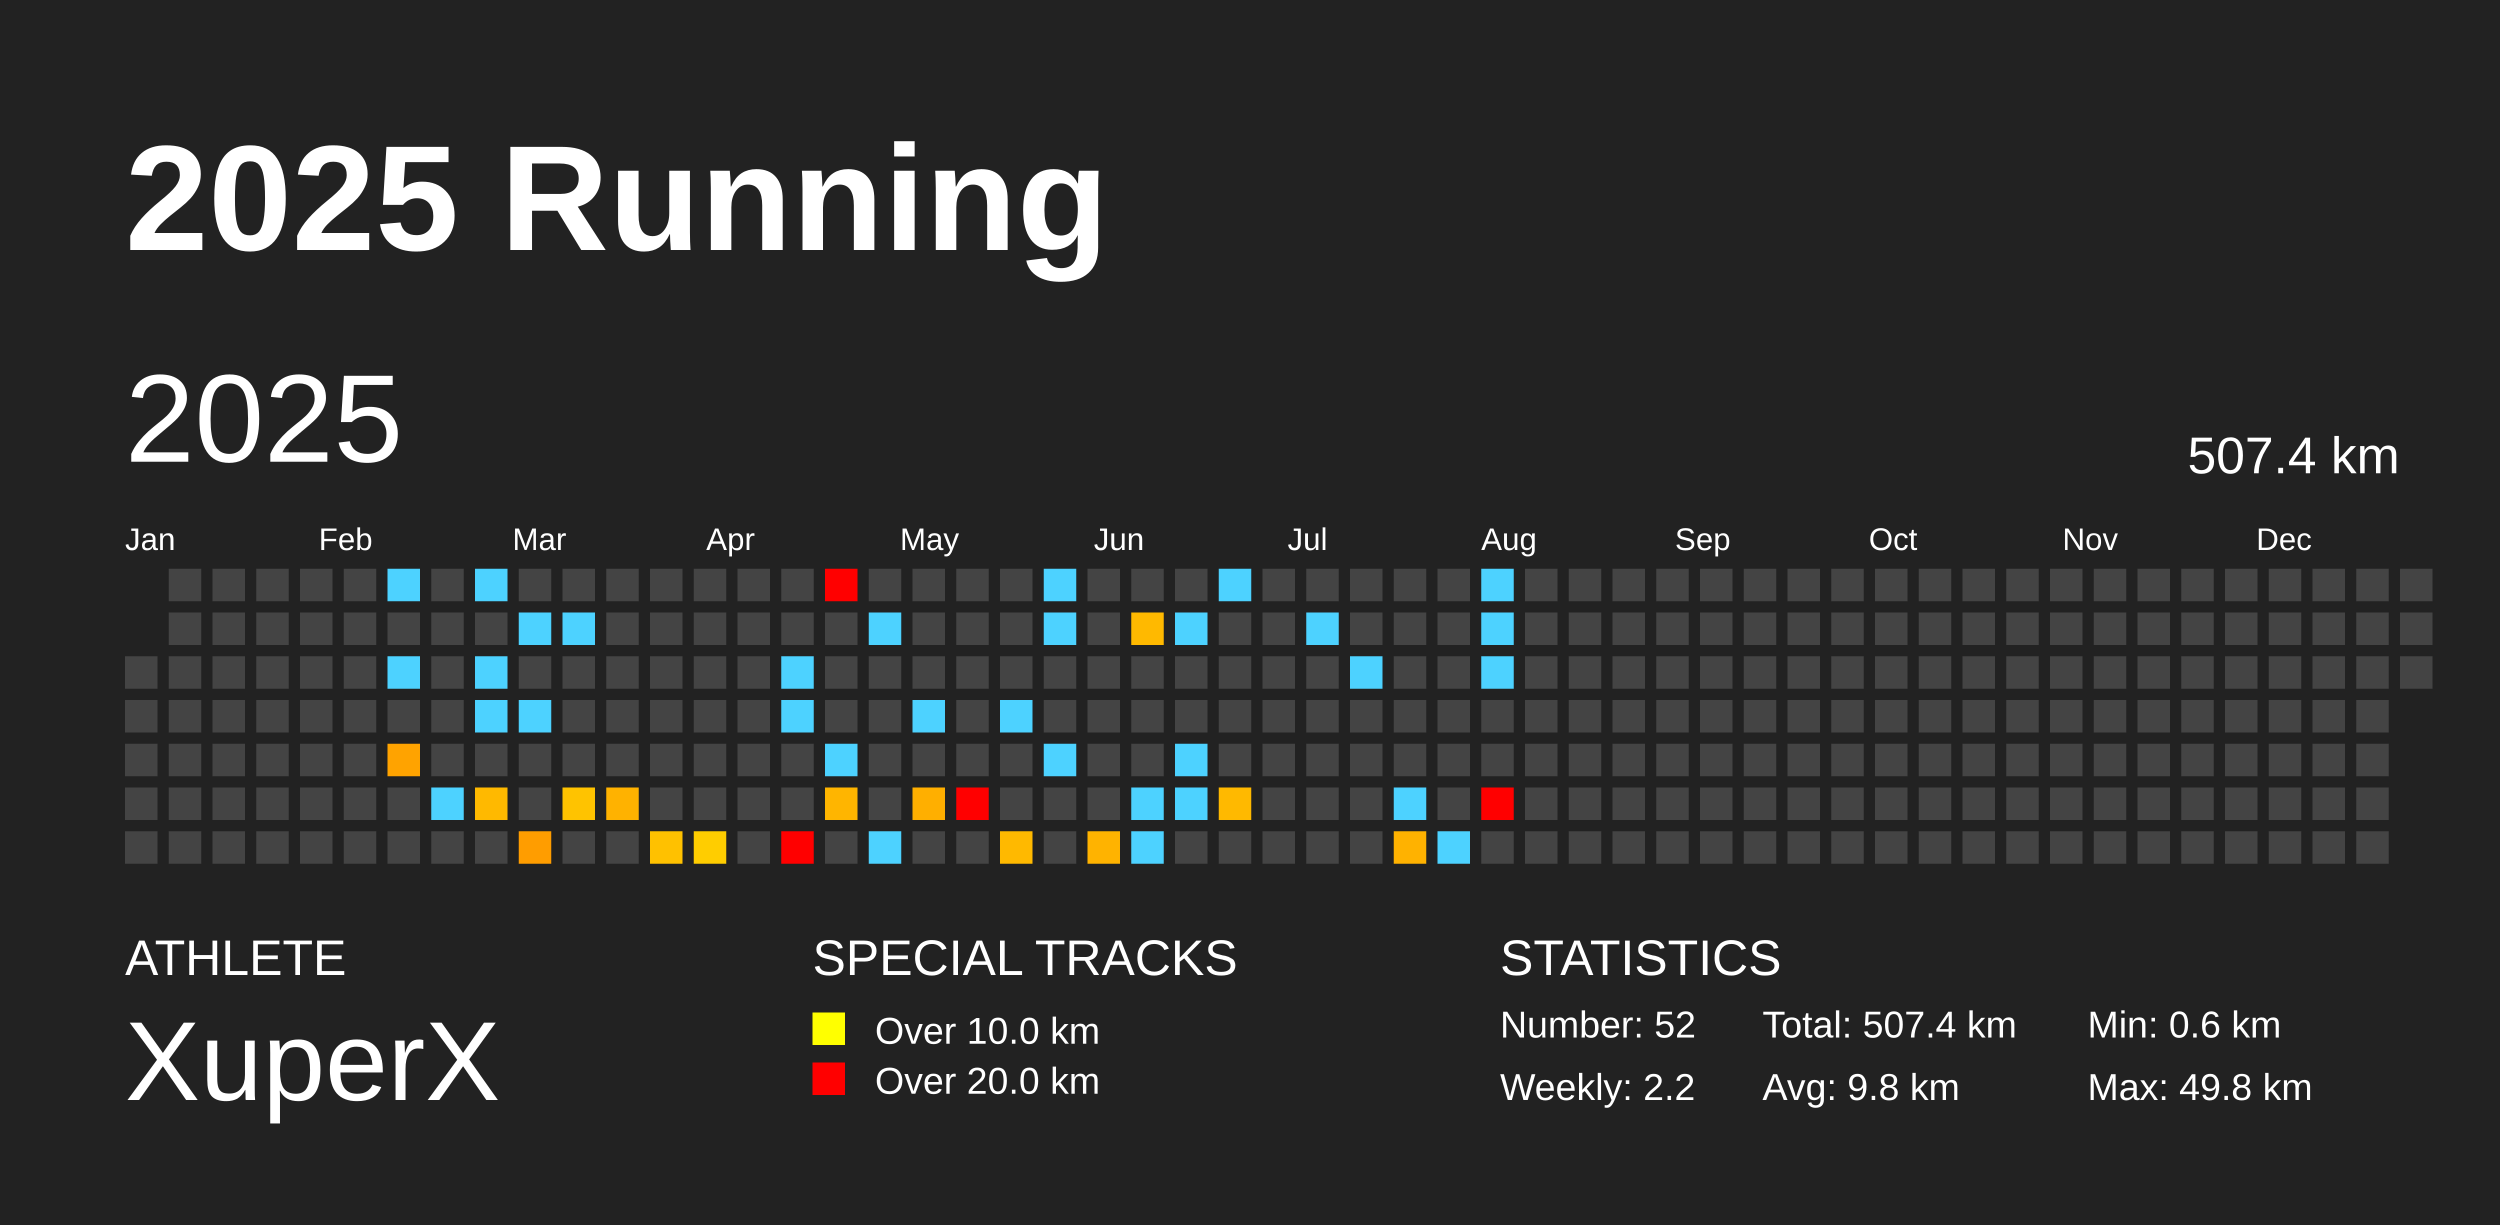
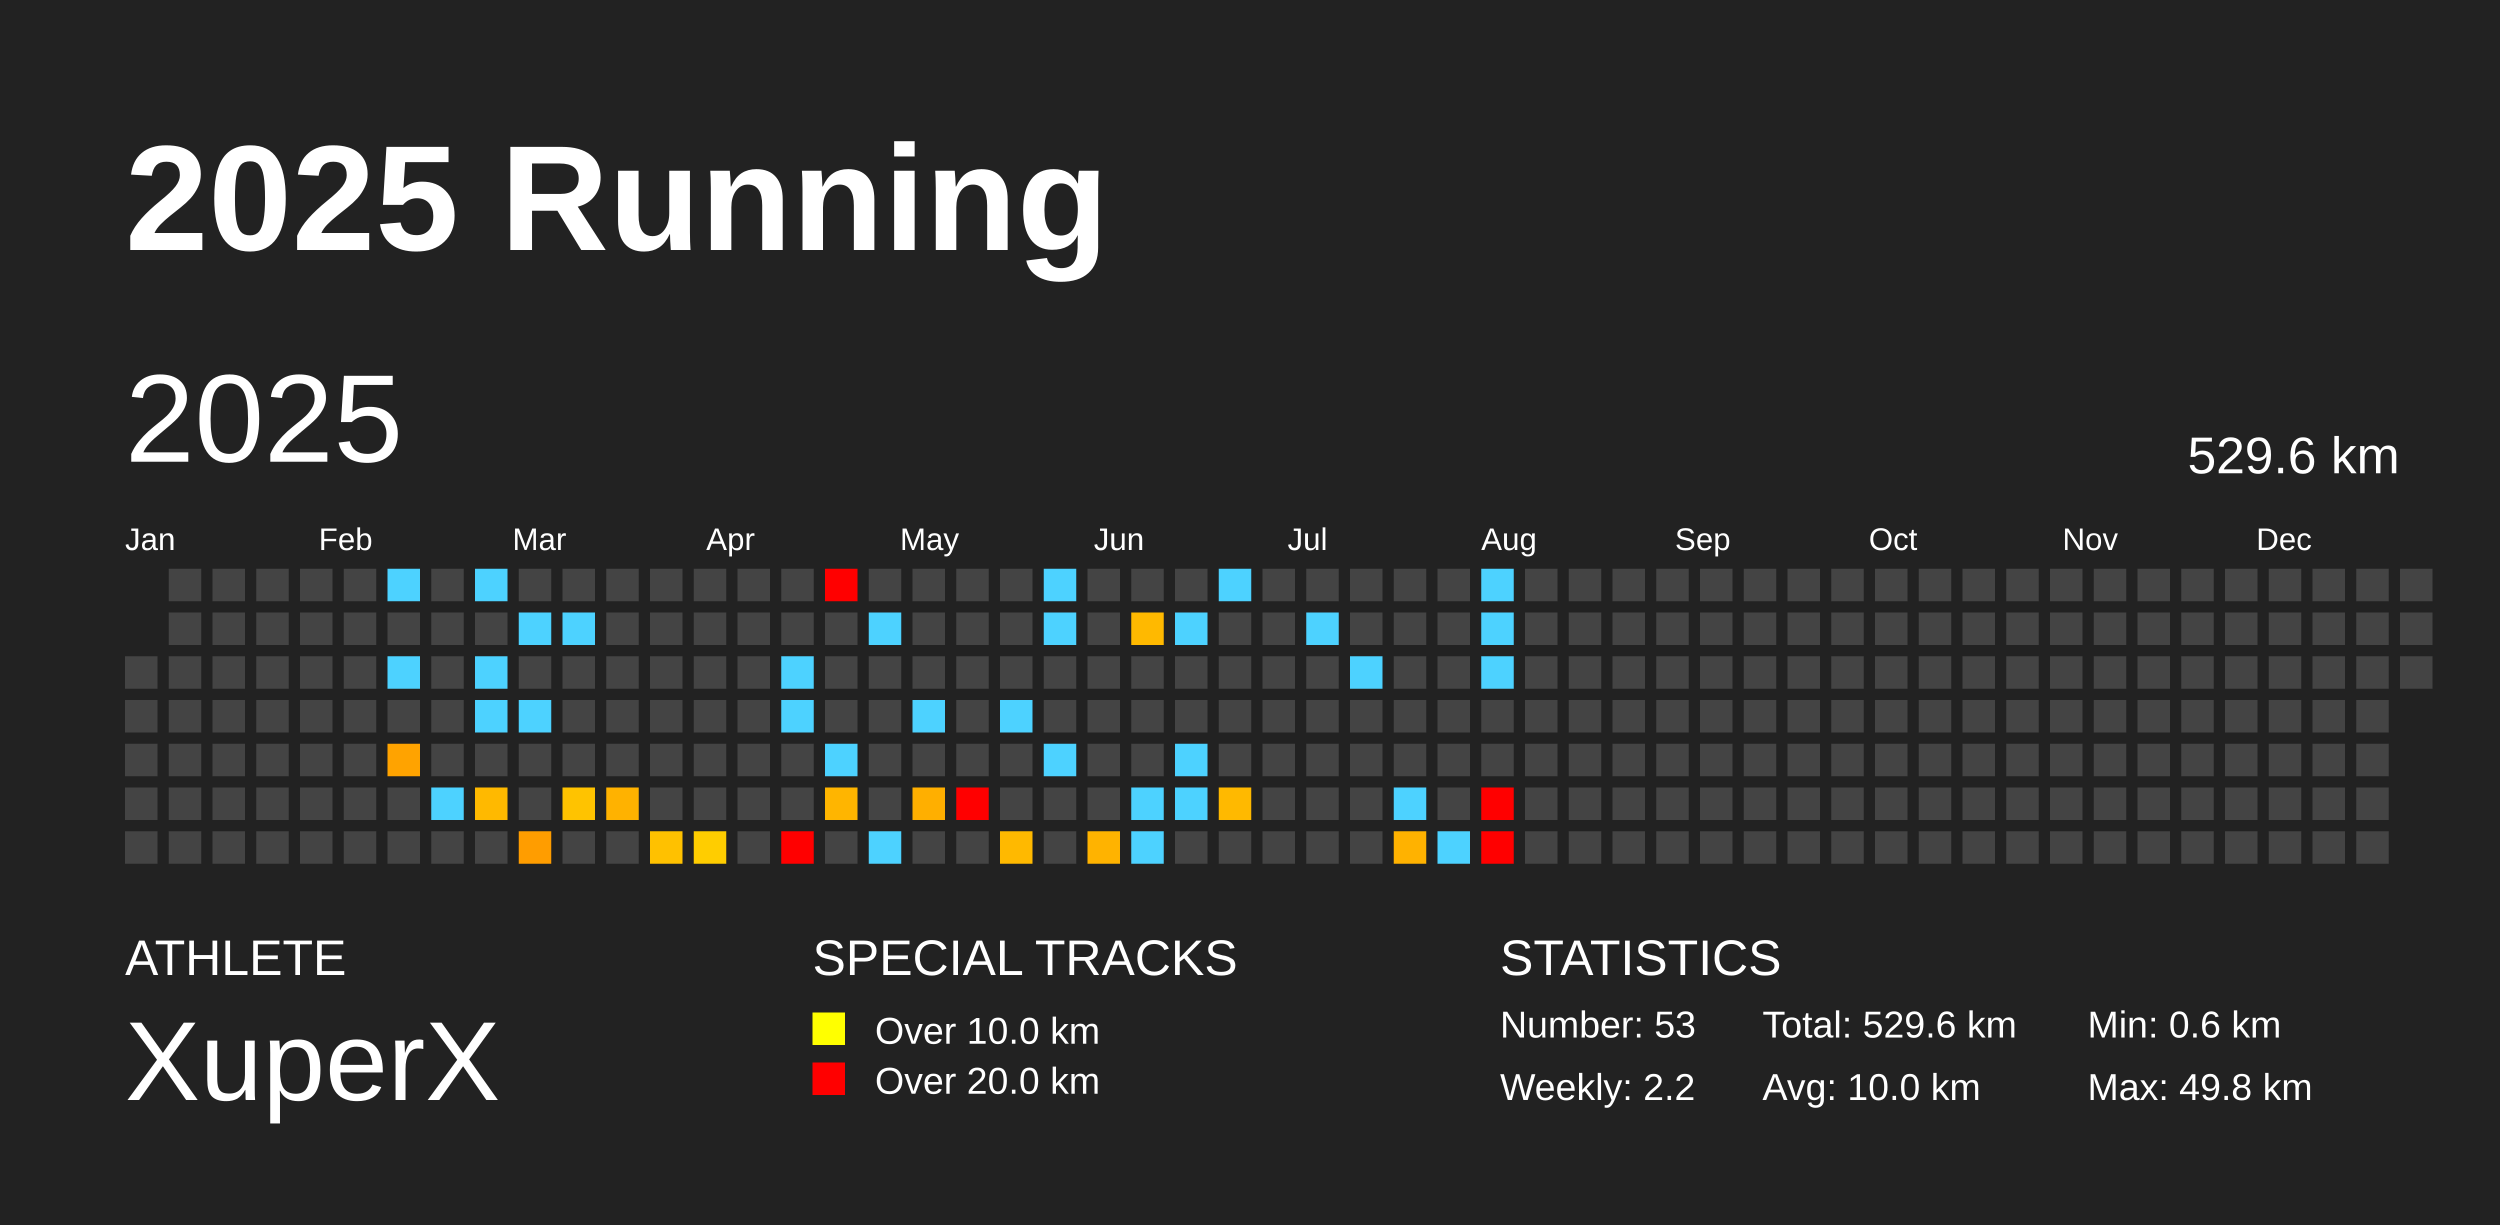
<svg xmlns="http://www.w3.org/2000/svg" baseProfile="full" height="98mm" version="1.1" viewBox="0,0,200,98" width="200mm">
  <defs />
  <rect fill="#222222" height="98" width="200" x="0" y="0" />
  <text fill="#FFFFFF" style="font-size:12px; font-family:Arial; font-weight:bold;" x="10" y="20">2025 Running</text>
  <text fill="#FFFFFF" style="font-size:4px; font-family:Arial" x="10" y="78">ATHLETE</text>
  <text fill="#FFFFFF" style="font-size:9px; font-family:Arial" x="10" y="88">XuperX</text>
  <text fill="#FFFFFF" style="font-size:4px; font-family:Arial" x="65" y="78">SPECIAL TRACKS</text>
  <rect fill="yellow" height="2.6" width="2.6" x="65" y="81" />
  <text fill="#FFFFFF" style="font-size:3px; font-family:Arial" x="70" y="83.5">Over 10.0 km</text>
  <rect fill="red" height="2.6" width="2.6" x="65" y="85" />
  <text fill="#FFFFFF" style="font-size:3px; font-family:Arial" x="70" y="87.5">Over 20.0 km</text>
  <text fill="#FFFFFF" style="font-size:4px; font-family:Arial" x="120" y="78">STATISTICS</text>
-   <text fill="#FFFFFF" style="font-size:3px; font-family:Arial" x="120" y="83">Number: 52</text>
+   <text fill="#FFFFFF" style="font-size:3px; font-family:Arial" x="120" y="83">Number: 53</text>
  <text fill="#FFFFFF" style="font-size:3px; font-family:Arial" x="120" y="88">Weekly: 2.2</text>
-   <text fill="#FFFFFF" style="font-size:3px; font-family:Arial" x="141" y="83">Total: 507.4 km</text>
-   <text fill="#FFFFFF" style="font-size:3px; font-family:Arial" x="141" y="88">Avg: 9.8 km</text>
+   <text fill="#FFFFFF" style="font-size:3px; font-family:Arial" x="141" y="83">Total: 529.6 km</text>
+   <text fill="#FFFFFF" style="font-size:3px; font-family:Arial" x="141" y="88">Avg: 10.0 km</text>
  <text fill="#FFFFFF" style="font-size:3px; font-family:Arial" x="167" y="83">Min: 0.6 km</text>
  <text fill="#FFFFFF" style="font-size:3px; font-family:Arial" x="167" y="88">Max: 49.8 km</text>
  <text dominant-baseline="hanging" fill="#FFFFFF" style="font-size:10.0px; font-family:Arial;" x="10" y="30">2025</text>
-   <text dominant-baseline="hanging" fill="#FFFFFF" style="font-size:4.125px; font-family:Arial;" x="175" y="35">507.4 km</text>
+   <text dominant-baseline="hanging" fill="#FFFFFF" style="font-size:4.125px; font-family:Arial;" x="175" y="35">529.6 km</text>
  <text fill="#FFFFFF" style="font-size:2.5px; font-family:Arial" x="10.0" y="44">Jan</text>
  <text fill="#FFFFFF" style="font-size:2.5px; font-family:Arial" x="25.5" y="44">Feb</text>
  <text fill="#FFFFFF" style="font-size:2.5px; font-family:Arial" x="41.0" y="44">Mar</text>
  <text fill="#FFFFFF" style="font-size:2.5px; font-family:Arial" x="56.5" y="44">Apr</text>
  <text fill="#FFFFFF" style="font-size:2.5px; font-family:Arial" x="72.0" y="44">May</text>
  <text fill="#FFFFFF" style="font-size:2.5px; font-family:Arial" x="87.5" y="44">Jun</text>
  <text fill="#FFFFFF" style="font-size:2.5px; font-family:Arial" x="103.0" y="44">Jul</text>
  <text fill="#FFFFFF" style="font-size:2.5px; font-family:Arial" x="118.5" y="44">Aug</text>
  <text fill="#FFFFFF" style="font-size:2.5px; font-family:Arial" x="134.0" y="44">Sep</text>
  <text fill="#FFFFFF" style="font-size:2.5px; font-family:Arial" x="149.5" y="44">Oct</text>
  <text fill="#FFFFFF" style="font-size:2.5px; font-family:Arial" x="165.0" y="44">Nov</text>
  <text fill="#FFFFFF" style="font-size:2.5px; font-family:Arial" x="180.5" y="44">Dec</text>
  <rect fill="#444444" height="2.6" width="2.6" x="10.0" y="52.5" />
  <rect fill="#444444" height="2.6" width="2.6" x="10.0" y="56.0" />
  <rect fill="#444444" height="2.6" width="2.6" x="10.0" y="59.5" />
  <rect fill="#444444" height="2.6" width="2.6" x="10.0" y="63.0" />
  <rect fill="#444444" height="2.6" width="2.6" x="10.0" y="66.5" />
  <rect fill="#444444" height="2.6" width="2.6" x="13.5" y="45.5" />
  <rect fill="#444444" height="2.6" width="2.6" x="13.5" y="49.0" />
  <rect fill="#444444" height="2.6" width="2.6" x="13.5" y="52.5" />
  <rect fill="#444444" height="2.6" width="2.6" x="13.5" y="56.0" />
  <rect fill="#444444" height="2.6" width="2.6" x="13.5" y="59.5" />
  <rect fill="#444444" height="2.6" width="2.6" x="13.5" y="63.0" />
  <rect fill="#444444" height="2.6" width="2.6" x="13.5" y="66.5" />
  <rect fill="#444444" height="2.6" width="2.6" x="17.0" y="45.5" />
  <rect fill="#444444" height="2.6" width="2.6" x="17.0" y="49.0" />
  <rect fill="#444444" height="2.6" width="2.6" x="17.0" y="52.5" />
  <rect fill="#444444" height="2.6" width="2.6" x="17.0" y="56.0" />
  <rect fill="#444444" height="2.6" width="2.6" x="17.0" y="59.5" />
  <rect fill="#444444" height="2.6" width="2.6" x="17.0" y="63.0" />
  <rect fill="#444444" height="2.6" width="2.6" x="17.0" y="66.5" />
  <rect fill="#444444" height="2.6" width="2.6" x="20.5" y="45.5" />
  <rect fill="#444444" height="2.6" width="2.6" x="20.5" y="49.0" />
  <rect fill="#444444" height="2.6" width="2.6" x="20.5" y="52.5" />
  <rect fill="#444444" height="2.6" width="2.6" x="20.5" y="56.0" />
  <rect fill="#444444" height="2.6" width="2.6" x="20.5" y="59.5" />
  <rect fill="#444444" height="2.6" width="2.6" x="20.5" y="63.0" />
  <rect fill="#444444" height="2.6" width="2.6" x="20.5" y="66.5" />
  <rect fill="#444444" height="2.6" width="2.6" x="24.0" y="45.5" />
  <rect fill="#444444" height="2.6" width="2.6" x="24.0" y="49.0" />
  <rect fill="#444444" height="2.6" width="2.6" x="24.0" y="52.5" />
  <rect fill="#444444" height="2.6" width="2.6" x="24.0" y="56.0" />
  <rect fill="#444444" height="2.6" width="2.6" x="24.0" y="59.5" />
  <rect fill="#444444" height="2.6" width="2.6" x="24.0" y="63.0" />
  <rect fill="#444444" height="2.6" width="2.6" x="24.0" y="66.5" />
  <rect fill="#444444" height="2.6" width="2.6" x="27.5" y="45.5" />
  <rect fill="#444444" height="2.6" width="2.6" x="27.5" y="49.0" />
  <rect fill="#444444" height="2.6" width="2.6" x="27.5" y="52.5" />
  <rect fill="#444444" height="2.6" width="2.6" x="27.5" y="56.0" />
  <rect fill="#444444" height="2.6" width="2.6" x="27.5" y="59.5" />
  <rect fill="#444444" height="2.6" width="2.6" x="27.5" y="63.0" />
  <rect fill="#444444" height="2.6" width="2.6" x="27.5" y="66.5" />
  <rect fill="#4dd2ff" height="2.6" width="2.6" x="31.0" y="45.5" />
  <rect fill="#444444" height="2.6" width="2.6" x="31.0" y="49.0" />
  <rect fill="#4dd2ff" height="2.6" width="2.6" x="31.0" y="52.5" />
  <rect fill="#444444" height="2.6" width="2.6" x="31.0" y="56.0" />
  <rect fill="#ffa300" height="2.6" width="2.6" x="31.0" y="59.5" />
  <rect fill="#444444" height="2.6" width="2.6" x="31.0" y="63.0" />
  <rect fill="#444444" height="2.6" width="2.6" x="31.0" y="66.5" />
  <rect fill="#444444" height="2.6" width="2.6" x="34.5" y="45.5" />
  <rect fill="#444444" height="2.6" width="2.6" x="34.5" y="49.0" />
  <rect fill="#444444" height="2.6" width="2.6" x="34.5" y="52.5" />
  <rect fill="#444444" height="2.6" width="2.6" x="34.5" y="56.0" />
  <rect fill="#444444" height="2.6" width="2.6" x="34.5" y="59.5" />
  <rect fill="#4dd2ff" height="2.6" width="2.6" x="34.5" y="63.0" />
  <rect fill="#444444" height="2.6" width="2.6" x="34.5" y="66.5" />
  <rect fill="#4dd2ff" height="2.6" width="2.6" x="38.0" y="45.5" />
  <rect fill="#444444" height="2.6" width="2.6" x="38.0" y="49.0" />
  <rect fill="#4dd2ff" height="2.6" width="2.6" x="38.0" y="52.5" />
  <rect fill="#4dd2ff" height="2.6" width="2.6" x="38.0" y="56.0" />
  <rect fill="#444444" height="2.6" width="2.6" x="38.0" y="59.5" />
  <rect fill="#ffb900" height="2.6" width="2.6" x="38.0" y="63.0" />
  <rect fill="#444444" height="2.6" width="2.6" x="38.0" y="66.5" />
  <rect fill="#444444" height="2.6" width="2.6" x="41.5" y="45.5" />
  <rect fill="#4dd2ff" height="2.6" width="2.6" x="41.5" y="49.0" />
  <rect fill="#444444" height="2.6" width="2.6" x="41.5" y="52.5" />
  <rect fill="#4dd2ff" height="2.6" width="2.6" x="41.5" y="56.0" />
  <rect fill="#444444" height="2.6" width="2.6" x="41.5" y="59.5" />
  <rect fill="#444444" height="2.6" width="2.6" x="41.5" y="63.0" />
  <rect fill="#ff9d00" height="2.6" width="2.6" x="41.5" y="66.5" />
  <rect fill="#444444" height="2.6" width="2.6" x="45.0" y="45.5" />
  <rect fill="#4dd2ff" height="2.6" width="2.6" x="45.0" y="49.0" />
  <rect fill="#444444" height="2.6" width="2.6" x="45.0" y="52.5" />
  <rect fill="#444444" height="2.6" width="2.6" x="45.0" y="56.0" />
  <rect fill="#444444" height="2.6" width="2.6" x="45.0" y="59.5" />
  <rect fill="#ffc300" height="2.6" width="2.6" x="45.0" y="63.0" />
  <rect fill="#444444" height="2.6" width="2.6" x="45.0" y="66.5" />
  <rect fill="#444444" height="2.6" width="2.6" x="48.5" y="45.5" />
  <rect fill="#444444" height="2.6" width="2.6" x="48.5" y="49.0" />
  <rect fill="#444444" height="2.6" width="2.6" x="48.5" y="52.5" />
  <rect fill="#444444" height="2.6" width="2.6" x="48.5" y="56.0" />
  <rect fill="#444444" height="2.6" width="2.6" x="48.5" y="59.5" />
  <rect fill="#ffb200" height="2.6" width="2.6" x="48.5" y="63.0" />
  <rect fill="#444444" height="2.6" width="2.6" x="48.5" y="66.5" />
  <rect fill="#444444" height="2.6" width="2.6" x="52.0" y="45.5" />
  <rect fill="#444444" height="2.6" width="2.6" x="52.0" y="49.0" />
  <rect fill="#444444" height="2.6" width="2.6" x="52.0" y="52.5" />
  <rect fill="#444444" height="2.6" width="2.6" x="52.0" y="56.0" />
  <rect fill="#444444" height="2.6" width="2.6" x="52.0" y="59.5" />
  <rect fill="#444444" height="2.6" width="2.6" x="52.0" y="63.0" />
  <rect fill="#ffc100" height="2.6" width="2.6" x="52.0" y="66.5" />
  <rect fill="#444444" height="2.6" width="2.6" x="55.5" y="45.5" />
  <rect fill="#444444" height="2.6" width="2.6" x="55.5" y="49.0" />
  <rect fill="#444444" height="2.6" width="2.6" x="55.5" y="52.5" />
  <rect fill="#444444" height="2.6" width="2.6" x="55.5" y="56.0" />
  <rect fill="#444444" height="2.6" width="2.6" x="55.5" y="59.5" />
  <rect fill="#444444" height="2.6" width="2.6" x="55.5" y="63.0" />
  <rect fill="#ffcd00" height="2.6" width="2.6" x="55.5" y="66.5" />
  <rect fill="#444444" height="2.6" width="2.6" x="59.0" y="45.5" />
  <rect fill="#444444" height="2.6" width="2.6" x="59.0" y="49.0" />
  <rect fill="#444444" height="2.6" width="2.6" x="59.0" y="52.5" />
  <rect fill="#444444" height="2.6" width="2.6" x="59.0" y="56.0" />
  <rect fill="#444444" height="2.6" width="2.6" x="59.0" y="59.5" />
  <rect fill="#444444" height="2.6" width="2.6" x="59.0" y="63.0" />
  <rect fill="#444444" height="2.6" width="2.6" x="59.0" y="66.5" />
  <rect fill="#444444" height="2.6" width="2.6" x="62.5" y="45.5" />
  <rect fill="#444444" height="2.6" width="2.6" x="62.5" y="49.0" />
  <rect fill="#4dd2ff" height="2.6" width="2.6" x="62.5" y="52.5" />
  <rect fill="#4dd2ff" height="2.6" width="2.6" x="62.5" y="56.0" />
  <rect fill="#444444" height="2.6" width="2.6" x="62.5" y="59.5" />
  <rect fill="#444444" height="2.6" width="2.6" x="62.5" y="63.0" />
  <rect fill="red" height="2.6" width="2.6" x="62.5" y="66.5" />
  <rect fill="red" height="2.6" width="2.6" x="66.0" y="45.5" />
  <rect fill="#444444" height="2.6" width="2.6" x="66.0" y="49.0" />
  <rect fill="#444444" height="2.6" width="2.6" x="66.0" y="52.5" />
  <rect fill="#444444" height="2.6" width="2.6" x="66.0" y="56.0" />
  <rect fill="#4dd2ff" height="2.6" width="2.6" x="66.0" y="59.5" />
  <rect fill="#ffb500" height="2.6" width="2.6" x="66.0" y="63.0" />
  <rect fill="#444444" height="2.6" width="2.6" x="66.0" y="66.5" />
  <rect fill="#444444" height="2.6" width="2.6" x="69.5" y="45.5" />
  <rect fill="#4dd2ff" height="2.6" width="2.6" x="69.5" y="49.0" />
  <rect fill="#444444" height="2.6" width="2.6" x="69.5" y="52.5" />
  <rect fill="#444444" height="2.6" width="2.6" x="69.5" y="56.0" />
  <rect fill="#444444" height="2.6" width="2.6" x="69.5" y="59.5" />
  <rect fill="#444444" height="2.6" width="2.6" x="69.5" y="63.0" />
  <rect fill="#4dd2ff" height="2.6" width="2.6" x="69.5" y="66.5" />
  <rect fill="#444444" height="2.6" width="2.6" x="73.0" y="45.5" />
  <rect fill="#444444" height="2.6" width="2.6" x="73.0" y="49.0" />
  <rect fill="#444444" height="2.6" width="2.6" x="73.0" y="52.5" />
  <rect fill="#4dd2ff" height="2.6" width="2.6" x="73.0" y="56.0" />
  <rect fill="#444444" height="2.6" width="2.6" x="73.0" y="59.5" />
  <rect fill="#ffaf00" height="2.6" width="2.6" x="73.0" y="63.0" />
  <rect fill="#444444" height="2.6" width="2.6" x="73.0" y="66.5" />
  <rect fill="#444444" height="2.6" width="2.6" x="76.5" y="45.5" />
  <rect fill="#444444" height="2.6" width="2.6" x="76.5" y="49.0" />
  <rect fill="#444444" height="2.6" width="2.6" x="76.5" y="52.5" />
  <rect fill="#444444" height="2.6" width="2.6" x="76.5" y="56.0" />
  <rect fill="#444444" height="2.6" width="2.6" x="76.5" y="59.5" />
  <rect fill="red" height="2.6" width="2.6" x="76.5" y="63.0" />
  <rect fill="#444444" height="2.6" width="2.6" x="76.5" y="66.5" />
  <rect fill="#444444" height="2.6" width="2.6" x="80.0" y="45.5" />
  <rect fill="#444444" height="2.6" width="2.6" x="80.0" y="49.0" />
  <rect fill="#444444" height="2.6" width="2.6" x="80.0" y="52.5" />
  <rect fill="#4dd2ff" height="2.6" width="2.6" x="80.0" y="56.0" />
  <rect fill="#444444" height="2.6" width="2.6" x="80.0" y="59.5" />
  <rect fill="#444444" height="2.6" width="2.6" x="80.0" y="63.0" />
  <rect fill="#ffb900" height="2.6" width="2.6" x="80.0" y="66.5" />
  <rect fill="#4dd2ff" height="2.6" width="2.6" x="83.5" y="45.5" />
  <rect fill="#4dd2ff" height="2.6" width="2.6" x="83.5" y="49.0" />
  <rect fill="#444444" height="2.6" width="2.6" x="83.5" y="52.5" />
  <rect fill="#444444" height="2.6" width="2.6" x="83.5" y="56.0" />
  <rect fill="#4dd2ff" height="2.6" width="2.6" x="83.5" y="59.5" />
  <rect fill="#444444" height="2.6" width="2.6" x="83.5" y="63.0" />
  <rect fill="#444444" height="2.6" width="2.6" x="83.5" y="66.5" />
  <rect fill="#444444" height="2.6" width="2.6" x="87.0" y="45.5" />
  <rect fill="#444444" height="2.6" width="2.6" x="87.0" y="49.0" />
  <rect fill="#444444" height="2.6" width="2.6" x="87.0" y="52.5" />
  <rect fill="#444444" height="2.6" width="2.6" x="87.0" y="56.0" />
  <rect fill="#444444" height="2.6" width="2.6" x="87.0" y="59.5" />
  <rect fill="#444444" height="2.6" width="2.6" x="87.0" y="63.0" />
  <rect fill="#ffb300" height="2.6" width="2.6" x="87.0" y="66.5" />
  <rect fill="#444444" height="2.6" width="2.6" x="90.5" y="45.5" />
  <rect fill="#ffb900" height="2.6" width="2.6" x="90.5" y="49.0" />
  <rect fill="#444444" height="2.6" width="2.6" x="90.5" y="52.5" />
  <rect fill="#444444" height="2.6" width="2.6" x="90.5" y="56.0" />
  <rect fill="#444444" height="2.6" width="2.6" x="90.5" y="59.5" />
  <rect fill="#4dd2ff" height="2.6" width="2.6" x="90.5" y="63.0" />
  <rect fill="#4dd2ff" height="2.6" width="2.6" x="90.5" y="66.5" />
  <rect fill="#444444" height="2.6" width="2.6" x="94.0" y="45.5" />
  <rect fill="#4dd2ff" height="2.6" width="2.6" x="94.0" y="49.0" />
  <rect fill="#444444" height="2.6" width="2.6" x="94.0" y="52.5" />
  <rect fill="#444444" height="2.6" width="2.6" x="94.0" y="56.0" />
  <rect fill="#4dd2ff" height="2.6" width="2.6" x="94.0" y="59.5" />
  <rect fill="#4dd2ff" height="2.6" width="2.6" x="94.0" y="63.0" />
  <rect fill="#444444" height="2.6" width="2.6" x="94.0" y="66.5" />
  <rect fill="#4dd2ff" height="2.6" width="2.6" x="97.5" y="45.5" />
  <rect fill="#444444" height="2.6" width="2.6" x="97.5" y="49.0" />
  <rect fill="#444444" height="2.6" width="2.6" x="97.5" y="52.5" />
  <rect fill="#444444" height="2.6" width="2.6" x="97.5" y="56.0" />
  <rect fill="#444444" height="2.6" width="2.6" x="97.5" y="59.5" />
  <rect fill="#ffb900" height="2.6" width="2.6" x="97.5" y="63.0" />
  <rect fill="#444444" height="2.6" width="2.6" x="97.5" y="66.5" />
  <rect fill="#444444" height="2.6" width="2.6" x="101.0" y="45.5" />
  <rect fill="#444444" height="2.6" width="2.6" x="101.0" y="49.0" />
  <rect fill="#444444" height="2.6" width="2.6" x="101.0" y="52.5" />
  <rect fill="#444444" height="2.6" width="2.6" x="101.0" y="56.0" />
  <rect fill="#444444" height="2.6" width="2.6" x="101.0" y="59.5" />
  <rect fill="#444444" height="2.6" width="2.6" x="101.0" y="63.0" />
  <rect fill="#444444" height="2.6" width="2.6" x="101.0" y="66.5" />
  <rect fill="#444444" height="2.6" width="2.6" x="104.5" y="45.5" />
  <rect fill="#4dd2ff" height="2.6" width="2.6" x="104.5" y="49.0" />
  <rect fill="#444444" height="2.6" width="2.6" x="104.5" y="52.5" />
  <rect fill="#444444" height="2.6" width="2.6" x="104.5" y="56.0" />
  <rect fill="#444444" height="2.6" width="2.6" x="104.5" y="59.5" />
  <rect fill="#444444" height="2.6" width="2.6" x="104.5" y="63.0" />
  <rect fill="#444444" height="2.6" width="2.6" x="104.5" y="66.5" />
  <rect fill="#444444" height="2.6" width="2.6" x="108.0" y="45.5" />
  <rect fill="#444444" height="2.6" width="2.6" x="108.0" y="49.0" />
  <rect fill="#4dd2ff" height="2.6" width="2.6" x="108.0" y="52.5" />
  <rect fill="#444444" height="2.6" width="2.6" x="108.0" y="56.0" />
  <rect fill="#444444" height="2.6" width="2.6" x="108.0" y="59.5" />
  <rect fill="#444444" height="2.6" width="2.6" x="108.0" y="63.0" />
  <rect fill="#444444" height="2.6" width="2.6" x="108.0" y="66.5" />
  <rect fill="#444444" height="2.6" width="2.6" x="111.5" y="45.5" />
  <rect fill="#444444" height="2.6" width="2.6" x="111.5" y="49.0" />
  <rect fill="#444444" height="2.6" width="2.6" x="111.5" y="52.5" />
  <rect fill="#444444" height="2.6" width="2.6" x="111.5" y="56.0" />
  <rect fill="#444444" height="2.6" width="2.6" x="111.5" y="59.5" />
  <rect fill="#4dd2ff" height="2.6" width="2.6" x="111.5" y="63.0" />
  <rect fill="#ffb200" height="2.6" width="2.6" x="111.5" y="66.5" />
  <rect fill="#444444" height="2.6" width="2.6" x="115.0" y="45.5" />
  <rect fill="#444444" height="2.6" width="2.6" x="115.0" y="49.0" />
  <rect fill="#444444" height="2.6" width="2.6" x="115.0" y="52.5" />
  <rect fill="#444444" height="2.6" width="2.6" x="115.0" y="56.0" />
  <rect fill="#444444" height="2.6" width="2.6" x="115.0" y="59.5" />
  <rect fill="#444444" height="2.6" width="2.6" x="115.0" y="63.0" />
  <rect fill="#4dd2ff" height="2.6" width="2.6" x="115.0" y="66.5" />
  <rect fill="#4dd2ff" height="2.6" width="2.6" x="118.5" y="45.5" />
  <rect fill="#4dd2ff" height="2.6" width="2.6" x="118.5" y="49.0" />
  <rect fill="#4dd2ff" height="2.6" width="2.6" x="118.5" y="52.5" />
  <rect fill="#444444" height="2.6" width="2.6" x="118.5" y="56.0" />
  <rect fill="#444444" height="2.6" width="2.6" x="118.5" y="59.5" />
  <rect fill="red" height="2.6" width="2.6" x="118.5" y="63.0" />
-   <rect fill="#444444" height="2.6" width="2.6" x="118.5" y="66.5" />
+   <rect fill="red" height="2.6" width="2.6" x="118.5" y="66.5" />
  <rect fill="#444444" height="2.6" width="2.6" x="122.0" y="45.5" />
  <rect fill="#444444" height="2.6" width="2.6" x="122.0" y="49.0" />
  <rect fill="#444444" height="2.6" width="2.6" x="122.0" y="52.5" />
  <rect fill="#444444" height="2.6" width="2.6" x="122.0" y="56.0" />
  <rect fill="#444444" height="2.6" width="2.6" x="122.0" y="59.5" />
  <rect fill="#444444" height="2.6" width="2.6" x="122.0" y="63.0" />
  <rect fill="#444444" height="2.6" width="2.6" x="122.0" y="66.5" />
  <rect fill="#444444" height="2.6" width="2.6" x="125.5" y="45.5" />
  <rect fill="#444444" height="2.6" width="2.6" x="125.5" y="49.0" />
  <rect fill="#444444" height="2.6" width="2.6" x="125.5" y="52.5" />
  <rect fill="#444444" height="2.6" width="2.6" x="125.5" y="56.0" />
  <rect fill="#444444" height="2.6" width="2.6" x="125.5" y="59.5" />
  <rect fill="#444444" height="2.6" width="2.6" x="125.5" y="63.0" />
  <rect fill="#444444" height="2.6" width="2.6" x="125.5" y="66.5" />
  <rect fill="#444444" height="2.6" width="2.6" x="129.0" y="45.5" />
  <rect fill="#444444" height="2.6" width="2.6" x="129.0" y="49.0" />
  <rect fill="#444444" height="2.6" width="2.6" x="129.0" y="52.5" />
  <rect fill="#444444" height="2.6" width="2.6" x="129.0" y="56.0" />
  <rect fill="#444444" height="2.6" width="2.6" x="129.0" y="59.5" />
  <rect fill="#444444" height="2.6" width="2.6" x="129.0" y="63.0" />
  <rect fill="#444444" height="2.6" width="2.6" x="129.0" y="66.5" />
  <rect fill="#444444" height="2.6" width="2.6" x="132.5" y="45.5" />
  <rect fill="#444444" height="2.6" width="2.6" x="132.5" y="49.0" />
  <rect fill="#444444" height="2.6" width="2.6" x="132.5" y="52.5" />
  <rect fill="#444444" height="2.6" width="2.6" x="132.5" y="56.0" />
  <rect fill="#444444" height="2.6" width="2.6" x="132.5" y="59.5" />
  <rect fill="#444444" height="2.6" width="2.6" x="132.5" y="63.0" />
  <rect fill="#444444" height="2.6" width="2.6" x="132.5" y="66.5" />
  <rect fill="#444444" height="2.6" width="2.6" x="136.0" y="45.5" />
  <rect fill="#444444" height="2.6" width="2.6" x="136.0" y="49.0" />
  <rect fill="#444444" height="2.6" width="2.6" x="136.0" y="52.5" />
  <rect fill="#444444" height="2.6" width="2.6" x="136.0" y="56.0" />
  <rect fill="#444444" height="2.6" width="2.6" x="136.0" y="59.5" />
  <rect fill="#444444" height="2.6" width="2.6" x="136.0" y="63.0" />
  <rect fill="#444444" height="2.6" width="2.6" x="136.0" y="66.5" />
  <rect fill="#444444" height="2.6" width="2.6" x="139.5" y="45.5" />
  <rect fill="#444444" height="2.6" width="2.6" x="139.5" y="49.0" />
  <rect fill="#444444" height="2.6" width="2.6" x="139.5" y="52.5" />
  <rect fill="#444444" height="2.6" width="2.6" x="139.5" y="56.0" />
  <rect fill="#444444" height="2.6" width="2.6" x="139.5" y="59.5" />
  <rect fill="#444444" height="2.6" width="2.6" x="139.5" y="63.0" />
  <rect fill="#444444" height="2.6" width="2.6" x="139.5" y="66.5" />
  <rect fill="#444444" height="2.6" width="2.6" x="143.0" y="45.5" />
  <rect fill="#444444" height="2.6" width="2.6" x="143.0" y="49.0" />
  <rect fill="#444444" height="2.6" width="2.6" x="143.0" y="52.5" />
  <rect fill="#444444" height="2.6" width="2.6" x="143.0" y="56.0" />
  <rect fill="#444444" height="2.6" width="2.6" x="143.0" y="59.5" />
  <rect fill="#444444" height="2.6" width="2.6" x="143.0" y="63.0" />
  <rect fill="#444444" height="2.6" width="2.6" x="143.0" y="66.5" />
  <rect fill="#444444" height="2.6" width="2.6" x="146.5" y="45.5" />
  <rect fill="#444444" height="2.6" width="2.6" x="146.5" y="49.0" />
  <rect fill="#444444" height="2.6" width="2.6" x="146.5" y="52.5" />
  <rect fill="#444444" height="2.6" width="2.6" x="146.5" y="56.0" />
  <rect fill="#444444" height="2.6" width="2.6" x="146.5" y="59.5" />
  <rect fill="#444444" height="2.6" width="2.6" x="146.5" y="63.0" />
  <rect fill="#444444" height="2.6" width="2.6" x="146.5" y="66.5" />
  <rect fill="#444444" height="2.6" width="2.6" x="150.0" y="45.5" />
  <rect fill="#444444" height="2.6" width="2.6" x="150.0" y="49.0" />
  <rect fill="#444444" height="2.6" width="2.6" x="150.0" y="52.5" />
  <rect fill="#444444" height="2.6" width="2.6" x="150.0" y="56.0" />
  <rect fill="#444444" height="2.6" width="2.6" x="150.0" y="59.5" />
  <rect fill="#444444" height="2.6" width="2.6" x="150.0" y="63.0" />
  <rect fill="#444444" height="2.6" width="2.6" x="150.0" y="66.5" />
  <rect fill="#444444" height="2.6" width="2.6" x="153.5" y="45.5" />
  <rect fill="#444444" height="2.6" width="2.6" x="153.5" y="49.0" />
  <rect fill="#444444" height="2.6" width="2.6" x="153.5" y="52.5" />
  <rect fill="#444444" height="2.6" width="2.6" x="153.5" y="56.0" />
  <rect fill="#444444" height="2.6" width="2.6" x="153.5" y="59.5" />
  <rect fill="#444444" height="2.6" width="2.6" x="153.5" y="63.0" />
  <rect fill="#444444" height="2.6" width="2.6" x="153.5" y="66.5" />
  <rect fill="#444444" height="2.6" width="2.6" x="157.0" y="45.5" />
  <rect fill="#444444" height="2.6" width="2.6" x="157.0" y="49.0" />
  <rect fill="#444444" height="2.6" width="2.6" x="157.0" y="52.5" />
  <rect fill="#444444" height="2.6" width="2.6" x="157.0" y="56.0" />
  <rect fill="#444444" height="2.6" width="2.6" x="157.0" y="59.5" />
  <rect fill="#444444" height="2.6" width="2.6" x="157.0" y="63.0" />
  <rect fill="#444444" height="2.6" width="2.6" x="157.0" y="66.5" />
  <rect fill="#444444" height="2.6" width="2.6" x="160.5" y="45.5" />
  <rect fill="#444444" height="2.6" width="2.6" x="160.5" y="49.0" />
  <rect fill="#444444" height="2.6" width="2.6" x="160.5" y="52.5" />
  <rect fill="#444444" height="2.6" width="2.6" x="160.5" y="56.0" />
  <rect fill="#444444" height="2.6" width="2.6" x="160.5" y="59.5" />
  <rect fill="#444444" height="2.6" width="2.6" x="160.5" y="63.0" />
  <rect fill="#444444" height="2.6" width="2.6" x="160.5" y="66.5" />
  <rect fill="#444444" height="2.6" width="2.6" x="164.0" y="45.5" />
  <rect fill="#444444" height="2.6" width="2.6" x="164.0" y="49.0" />
  <rect fill="#444444" height="2.6" width="2.6" x="164.0" y="52.5" />
  <rect fill="#444444" height="2.6" width="2.6" x="164.0" y="56.0" />
  <rect fill="#444444" height="2.6" width="2.6" x="164.0" y="59.5" />
  <rect fill="#444444" height="2.6" width="2.6" x="164.0" y="63.0" />
  <rect fill="#444444" height="2.6" width="2.6" x="164.0" y="66.5" />
  <rect fill="#444444" height="2.6" width="2.6" x="167.5" y="45.5" />
  <rect fill="#444444" height="2.6" width="2.6" x="167.5" y="49.0" />
  <rect fill="#444444" height="2.6" width="2.6" x="167.5" y="52.5" />
  <rect fill="#444444" height="2.6" width="2.6" x="167.5" y="56.0" />
  <rect fill="#444444" height="2.6" width="2.6" x="167.5" y="59.5" />
  <rect fill="#444444" height="2.6" width="2.6" x="167.5" y="63.0" />
  <rect fill="#444444" height="2.6" width="2.6" x="167.5" y="66.5" />
  <rect fill="#444444" height="2.6" width="2.6" x="171.0" y="45.5" />
  <rect fill="#444444" height="2.6" width="2.6" x="171.0" y="49.0" />
  <rect fill="#444444" height="2.6" width="2.6" x="171.0" y="52.5" />
  <rect fill="#444444" height="2.6" width="2.6" x="171.0" y="56.0" />
  <rect fill="#444444" height="2.6" width="2.6" x="171.0" y="59.5" />
  <rect fill="#444444" height="2.6" width="2.6" x="171.0" y="63.0" />
  <rect fill="#444444" height="2.6" width="2.6" x="171.0" y="66.5" />
  <rect fill="#444444" height="2.6" width="2.6" x="174.5" y="45.5" />
  <rect fill="#444444" height="2.6" width="2.6" x="174.5" y="49.0" />
  <rect fill="#444444" height="2.6" width="2.6" x="174.5" y="52.5" />
  <rect fill="#444444" height="2.6" width="2.6" x="174.5" y="56.0" />
  <rect fill="#444444" height="2.6" width="2.6" x="174.5" y="59.5" />
  <rect fill="#444444" height="2.6" width="2.6" x="174.5" y="63.0" />
  <rect fill="#444444" height="2.6" width="2.6" x="174.5" y="66.5" />
  <rect fill="#444444" height="2.6" width="2.6" x="178.0" y="45.5" />
  <rect fill="#444444" height="2.6" width="2.6" x="178.0" y="49.0" />
  <rect fill="#444444" height="2.6" width="2.6" x="178.0" y="52.5" />
  <rect fill="#444444" height="2.6" width="2.6" x="178.0" y="56.0" />
  <rect fill="#444444" height="2.6" width="2.6" x="178.0" y="59.5" />
  <rect fill="#444444" height="2.6" width="2.6" x="178.0" y="63.0" />
  <rect fill="#444444" height="2.6" width="2.6" x="178.0" y="66.5" />
  <rect fill="#444444" height="2.6" width="2.6" x="181.5" y="45.5" />
  <rect fill="#444444" height="2.6" width="2.6" x="181.5" y="49.0" />
  <rect fill="#444444" height="2.6" width="2.6" x="181.5" y="52.5" />
  <rect fill="#444444" height="2.6" width="2.6" x="181.5" y="56.0" />
  <rect fill="#444444" height="2.6" width="2.6" x="181.5" y="59.5" />
  <rect fill="#444444" height="2.6" width="2.6" x="181.5" y="63.0" />
  <rect fill="#444444" height="2.6" width="2.6" x="181.5" y="66.5" />
  <rect fill="#444444" height="2.6" width="2.6" x="185.0" y="45.5" />
  <rect fill="#444444" height="2.6" width="2.6" x="185.0" y="49.0" />
  <rect fill="#444444" height="2.6" width="2.6" x="185.0" y="52.5" />
  <rect fill="#444444" height="2.6" width="2.6" x="185.0" y="56.0" />
  <rect fill="#444444" height="2.6" width="2.6" x="185.0" y="59.5" />
  <rect fill="#444444" height="2.6" width="2.6" x="185.0" y="63.0" />
  <rect fill="#444444" height="2.6" width="2.6" x="185.0" y="66.5" />
  <rect fill="#444444" height="2.6" width="2.6" x="188.5" y="45.5" />
  <rect fill="#444444" height="2.6" width="2.6" x="188.5" y="49.0" />
  <rect fill="#444444" height="2.6" width="2.6" x="188.5" y="52.5" />
  <rect fill="#444444" height="2.6" width="2.6" x="188.5" y="56.0" />
  <rect fill="#444444" height="2.6" width="2.6" x="188.5" y="59.5" />
  <rect fill="#444444" height="2.6" width="2.6" x="188.5" y="63.0" />
  <rect fill="#444444" height="2.6" width="2.6" x="188.5" y="66.5" />
  <rect fill="#444444" height="2.6" width="2.6" x="192.0" y="45.5" />
  <rect fill="#444444" height="2.6" width="2.6" x="192.0" y="49.0" />
  <rect fill="#444444" height="2.6" width="2.6" x="192.0" y="52.5" />
</svg>
